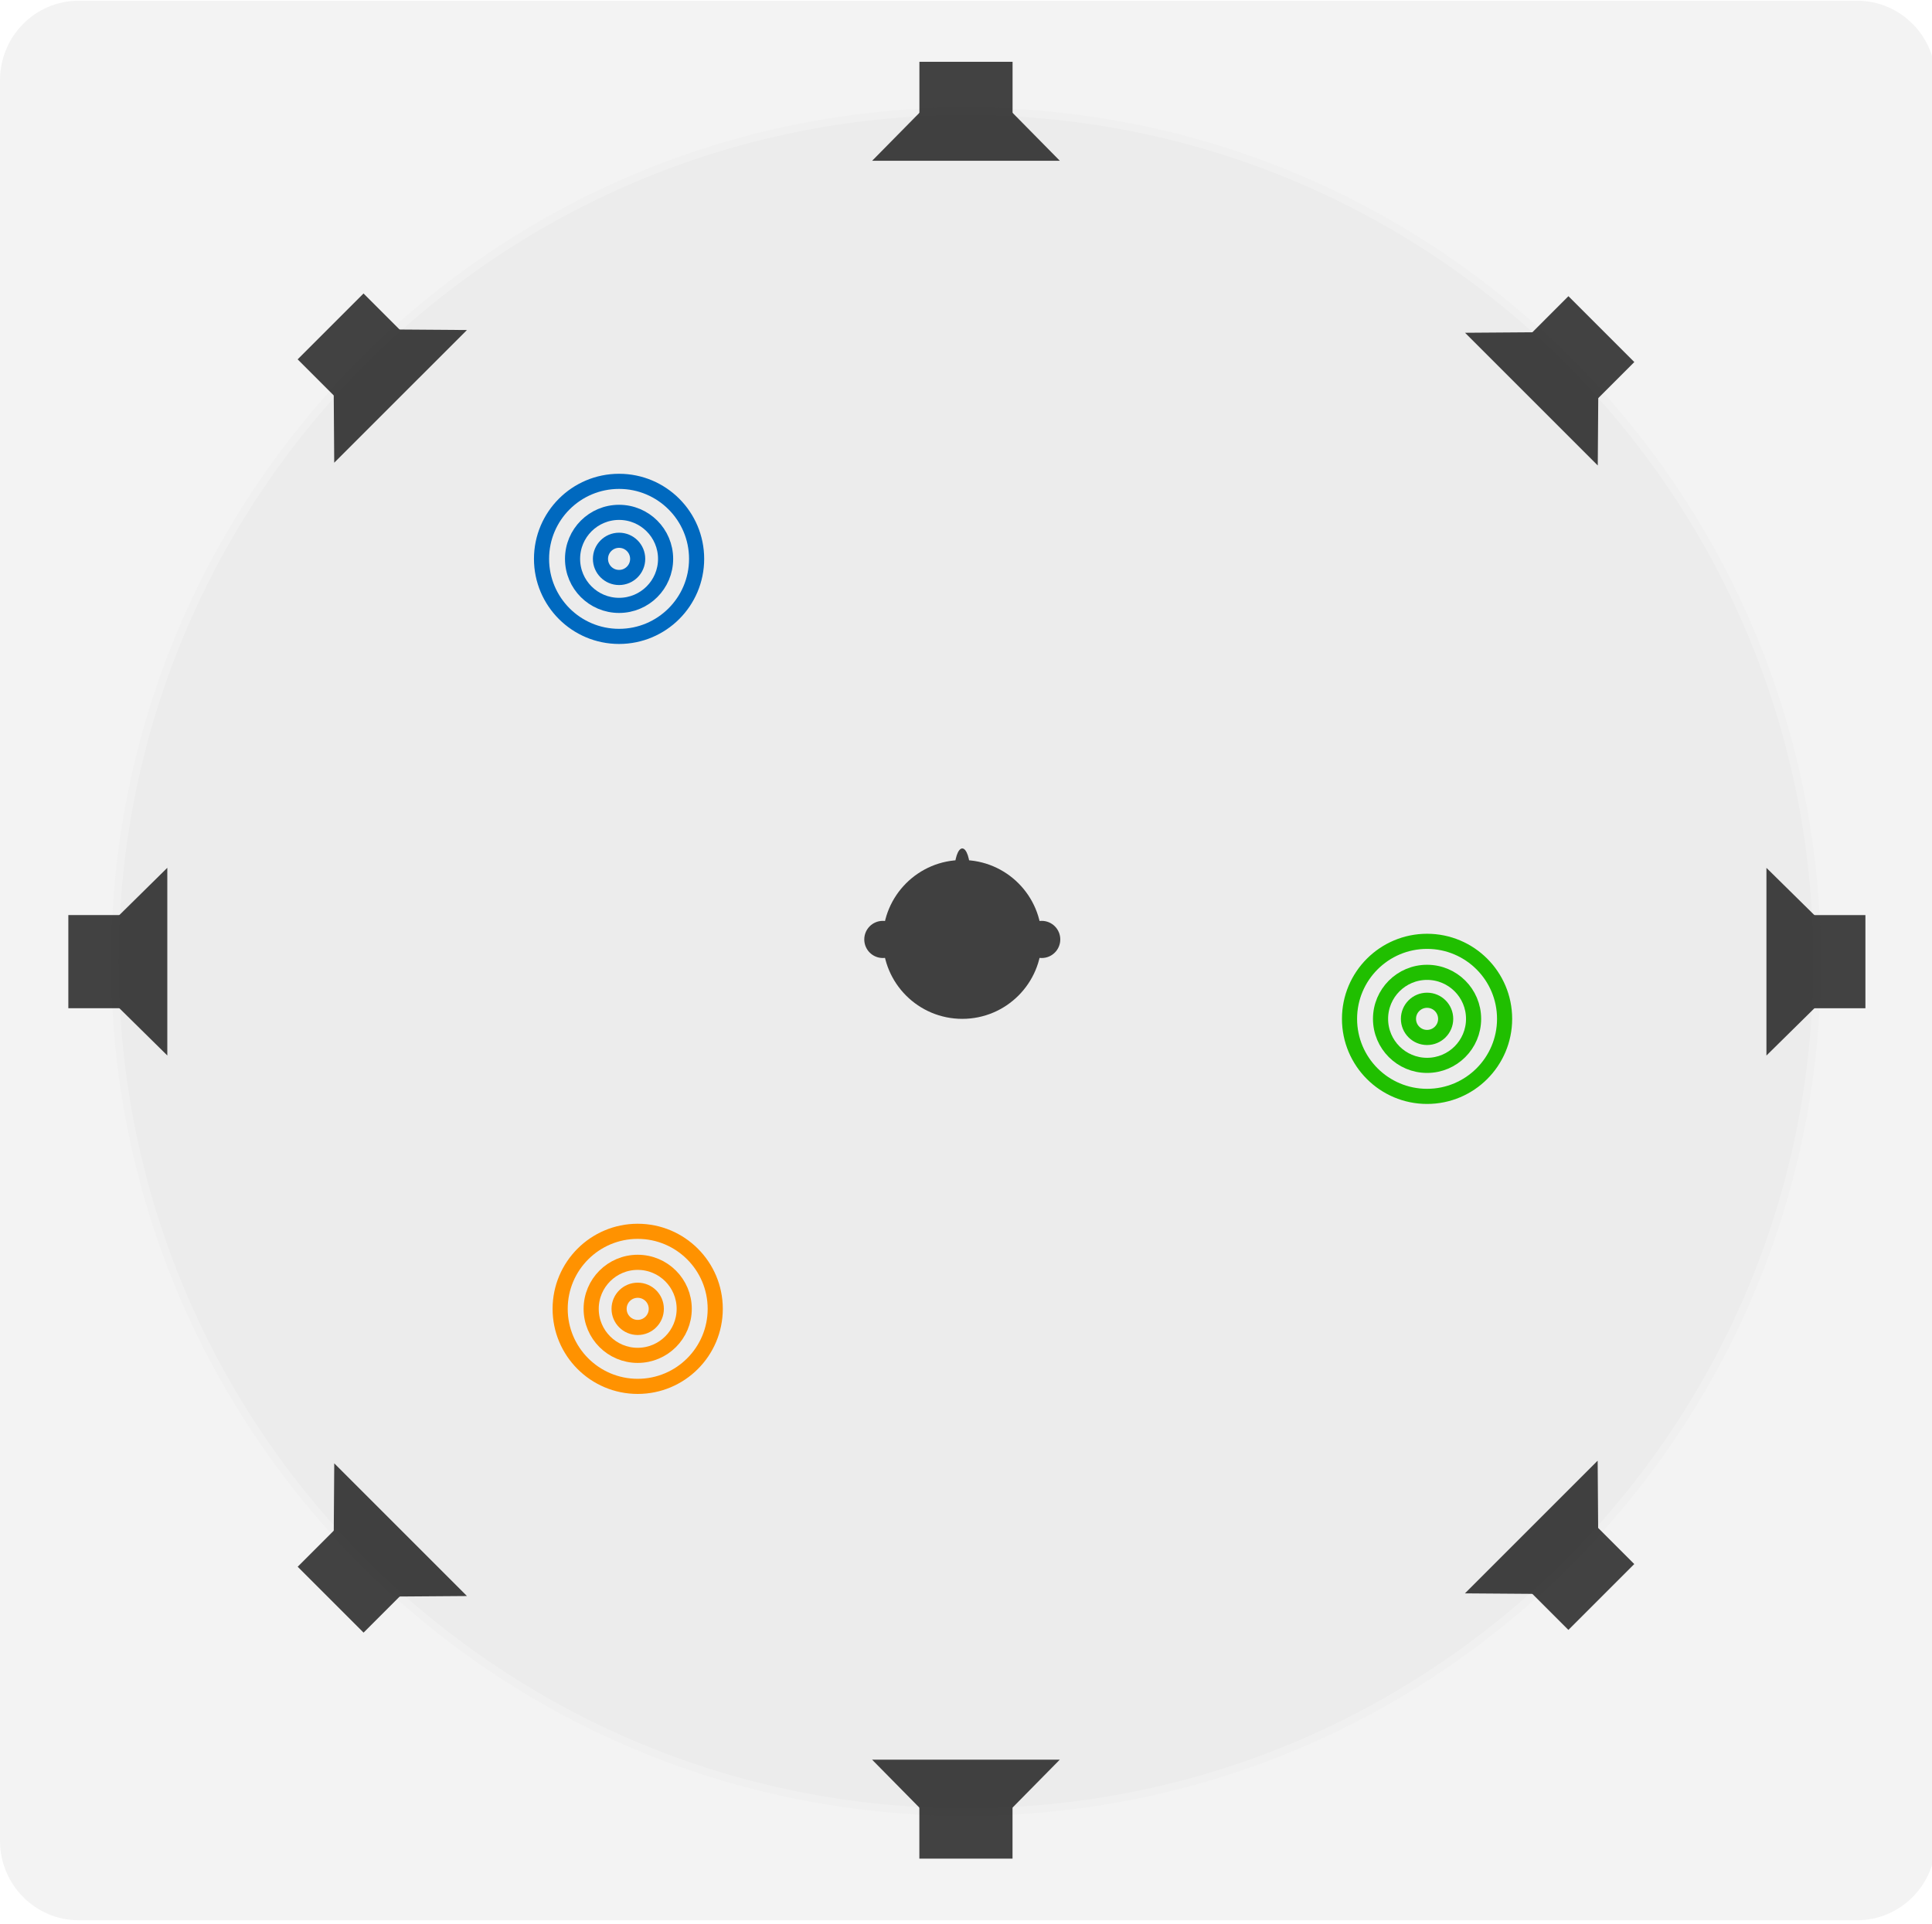
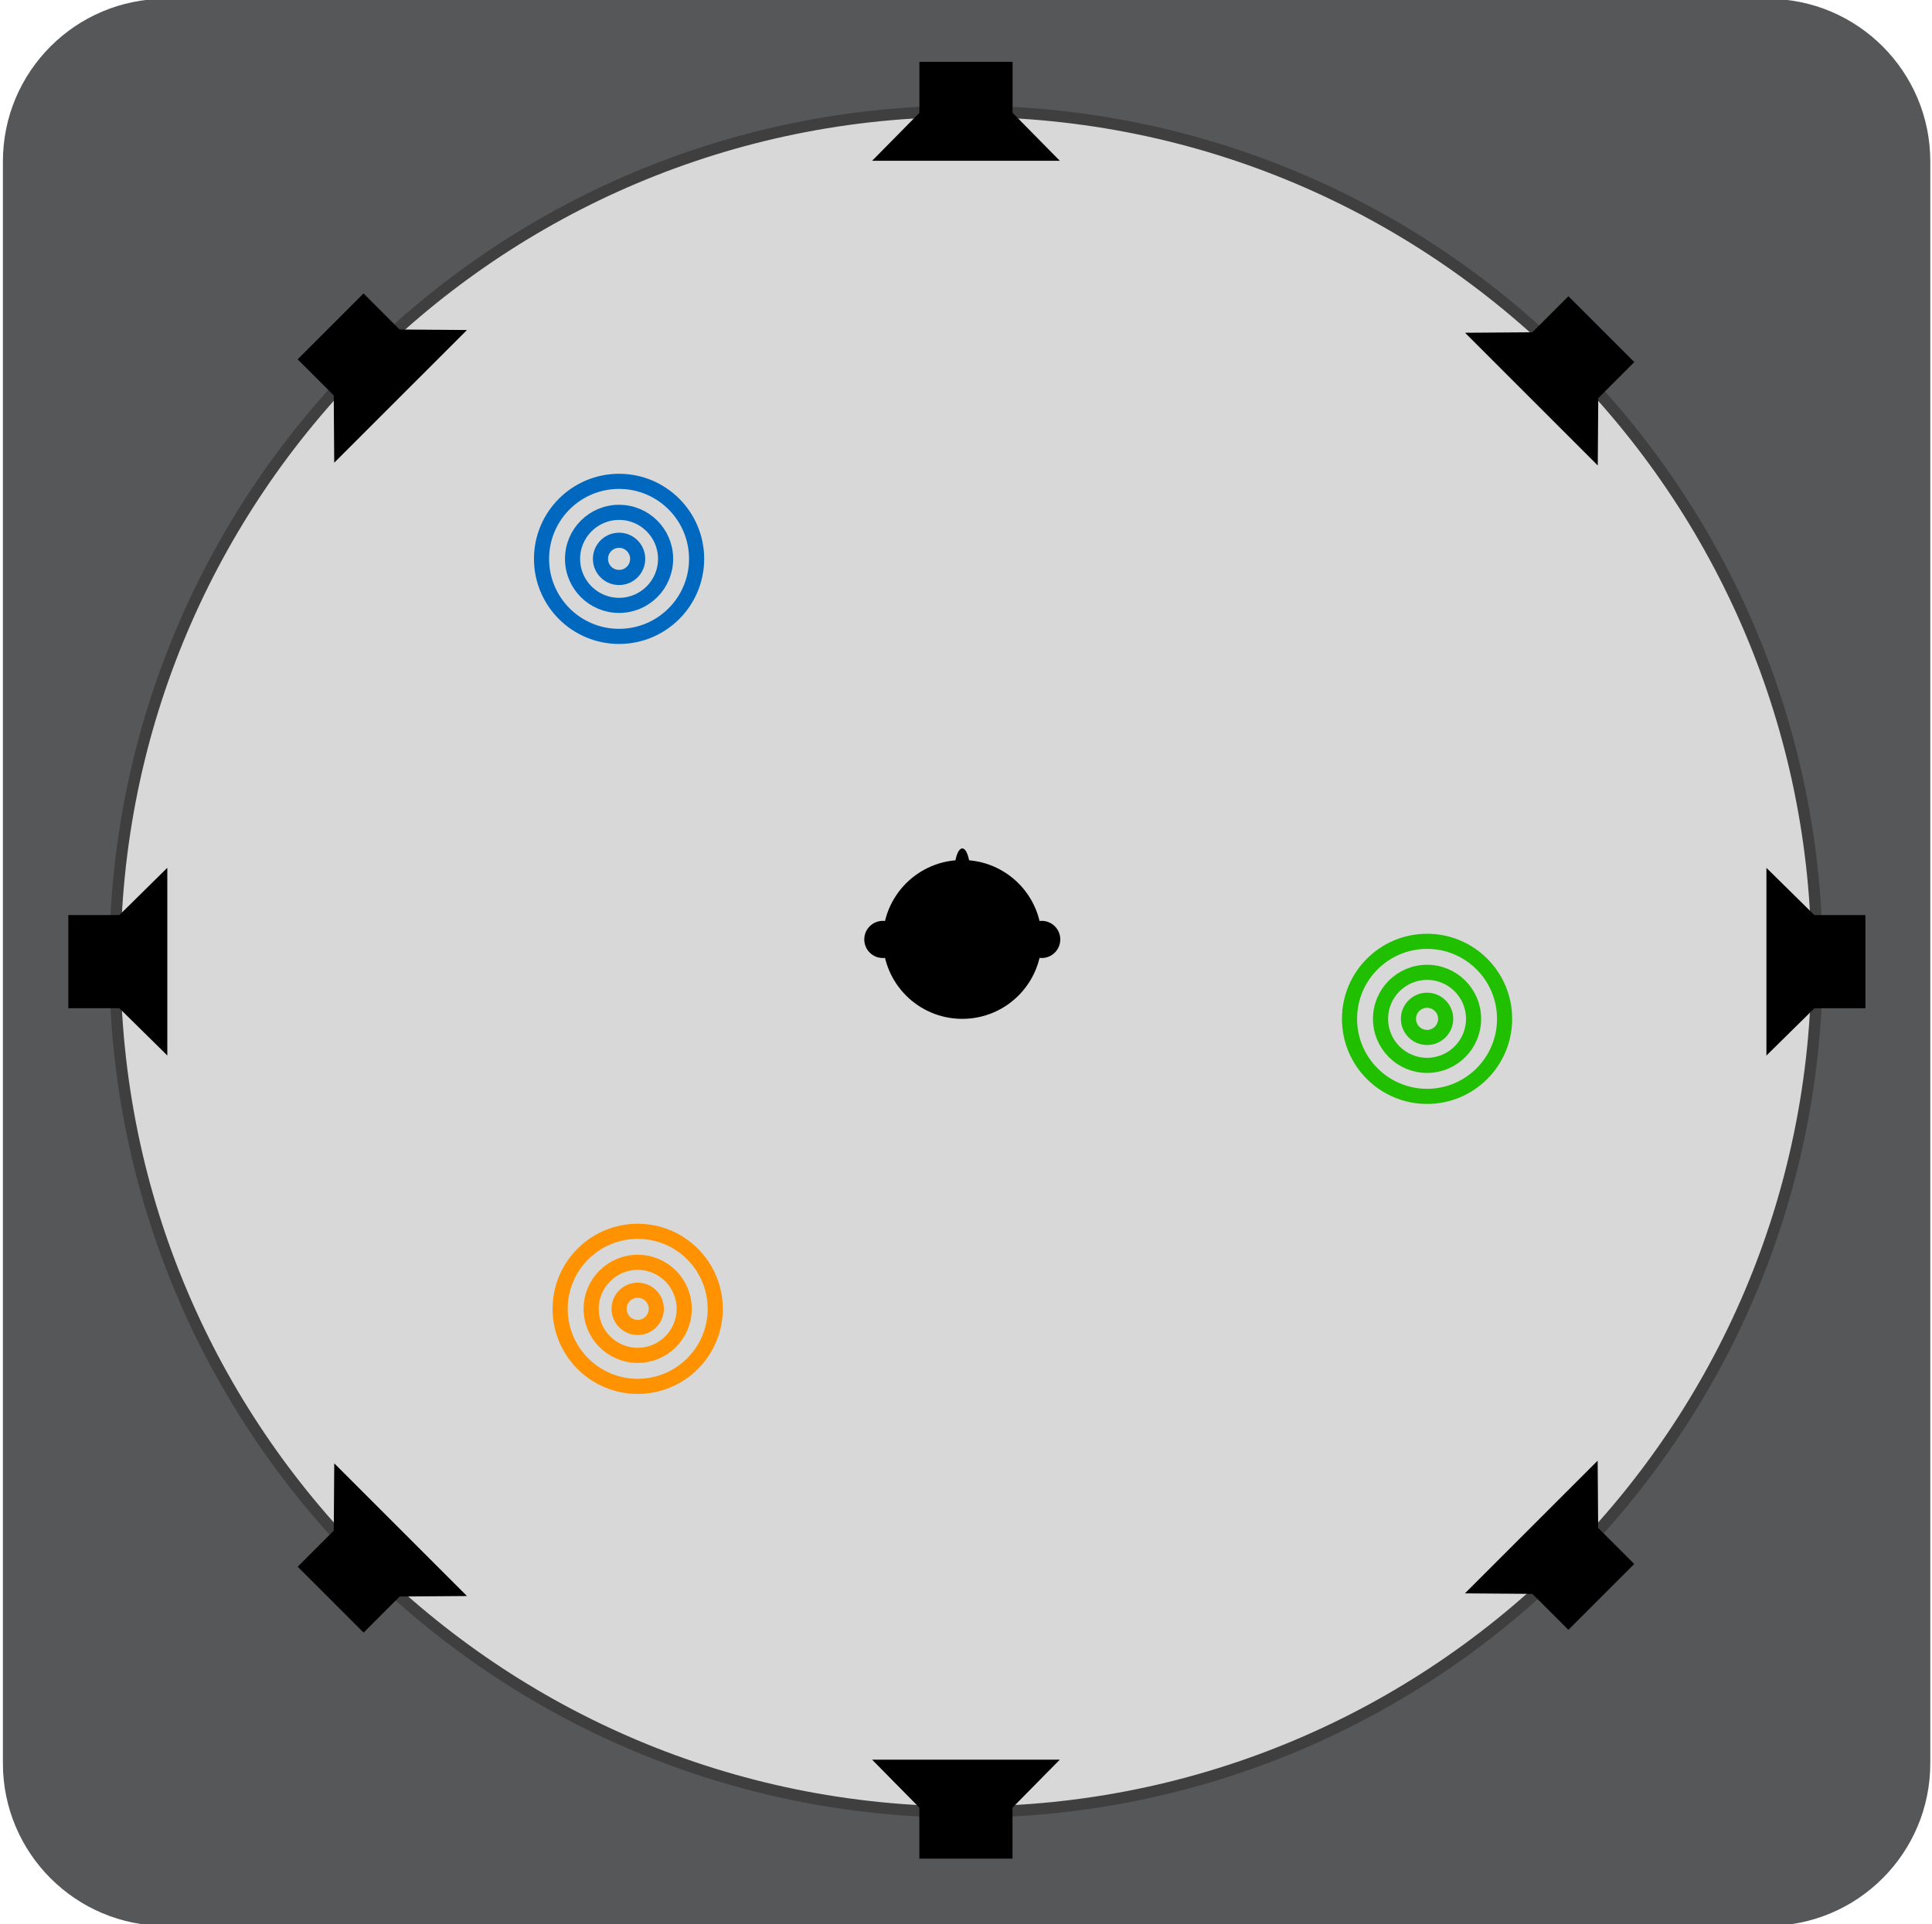
<svg xmlns="http://www.w3.org/2000/svg" version="1.1" id="Layer_1" x="0px" y="0px" width="127.7px" height="127.145px" viewBox="0 0 127.7 127.145" enable-background="new 0 0 127.7 127.145" xml:space="preserve">
-   <path opacity="0.05" d="M127.951,121.684c0,2.903-2.33,5.258-5.206,5.258H5.206c-2.874,0-5.206-2.354-5.206-5.258V5.305  c0-2.904,2.332-5.258,5.206-5.258h117.539c2.876,0,5.206,2.354,5.206,5.258V121.684z" />
-   <g id="Layer_3" opacity="0.03">
-     <path stroke="#999999" stroke-width="0.5" d="M63.846,7.356c31.068,0,56.258,25.168,56.258,56.215   c0,31.042-25.189,56.218-56.258,56.218c-31.065,0-56.251-25.176-56.251-56.218C7.594,32.524,32.781,7.356,63.846,7.356z" />
+   <path fill="#565758" d="M127.587,116.566c0,5.937-4.812,10.749-10.749,10.749H10.942c-5.937,0-10.75-4.812-10.75-10.749V10.669  c0-5.937,4.813-10.749,10.75-10.749h105.896c5.937,0,10.749,4.812,10.749,10.749V116.566z" />
+   <g id="Layer_3">
+     <path fill="#D8D8D8" stroke="#3F3F3F" stroke-width="0.75" d="M63.846,7.356c31.068,0,56.258,25.168,56.258,56.215   c0,31.042-25.189,56.219-56.258,56.219c-31.065,0-56.251-25.177-56.251-56.219C7.594,32.524,32.781,7.356,63.846,7.356z" />
  </g>
-   <g opacity="0.73">
+   <g>
    <g>
      <rect x="60.77" y="4.085" width="6.158" height="6.158" />
-       <polygon points="57.646,10.628 70.052,10.628 63.849,4.334   " />
+       <polygon points="57.646,10.628 70.051,10.628 63.849,4.334   " />
    </g>
    <g>
-       <rect x="60.767" y="116.711" width="6.158" height="6.157" />
+       <rect x="60.767" y="116.711" width="6.157" height="6.157" />
      <polygon points="70.049,116.326 57.643,116.326 63.846,122.619   " />
    </g>
    <g>
-       <rect x="117.142" y="60.494" width="6.157" height="6.158" />
-       <polygon points="116.757,57.371 116.757,69.778 123.051,63.574   " />
+       <rect x="117.142" y="60.494" width="6.157" height="6.157" />
+       <polygon points="116.756,57.371 116.756,69.778 123.051,63.574   " />
    </g>
    <g>
-       <rect x="4.517" y="60.492" width="6.157" height="6.158" />
+       <rect x="4.517" y="60.492" width="6.157" height="6.157" />
      <polygon points="11.059,69.774 11.059,57.367 4.766,63.571   " />
    </g>
    <g>
-       <rect x="100.586" y="100.316" transform="matrix(-0.7071 0.7071 -0.7071 -0.7071 250.0781 103.2028)" width="6.158" height="6.157" />
-       <polygon points="105.601,96.56 96.829,105.332 105.666,105.397   " />
+       <rect x="100.588" y="100.316" transform="matrix(0.707 -0.7072 0.7072 0.707 -42.7476 103.6032)" width="6.157" height="6.157" />
+       <polygon points="105.601,96.56 96.829,105.332 105.667,105.397   " />
    </g>
    <g>
-       <rect x="20.949" y="20.676" transform="matrix(0.7071 -0.7071 0.7071 0.7071 -9.7594 23.948)" width="6.158" height="6.157" />
+       <rect x="20.949" y="20.676" transform="matrix(-0.7071 0.7071 -0.7071 -0.7071 57.8147 23.5597)" width="6.158" height="6.157" />
      <polygon points="22.091,30.589 30.864,21.817 22.028,21.753   " />
    </g>
    <g>
-       <rect x="100.591" y="20.856" transform="matrix(0.7071 0.7071 -0.7071 0.7071 47.2889 -66.2953)" width="6.158" height="6.157" />
-       <polygon points="96.835,21.998 105.608,30.771 105.672,21.934   " />
+       <rect x="100.591" y="20.856" transform="matrix(-0.7072 -0.707 0.707 -0.7072 160.0616 114.1578)" width="6.157" height="6.157" />
+       <polygon points="96.834,21.998 105.608,30.771 105.672,21.934   " />
    </g>
    <g>
-       <rect x="20.951" y="100.493" transform="matrix(-0.7071 -0.7071 0.7071 -0.7071 -32.2135 193.7998)" width="6.158" height="6.158" />
-       <polygon points="30.865,105.508 22.093,96.736 22.029,105.572   " />
+       <rect x="20.952" y="100.493" transform="matrix(0.7071 0.7071 -0.7071 0.7071 80.2753 13.3434)" width="6.158" height="6.158" />
+       <polygon points="30.865,105.508 22.093,96.736 22.029,105.573   " />
    </g>
    <g>
      <circle cx="63.604" cy="62.103" r="5.25" />
      <ellipse cx="63.604" cy="57.649" rx="0.52" ry="1.562" />
      <circle cx="68.854" cy="62.103" r="1.228" />
      <circle cx="58.354" cy="62.103" r="1.228" />
    </g>
  </g>
  <g>
    <circle fill="none" stroke="#FF9200" cx="42.15" cy="86.523" r="5.125" />
    <circle fill="none" stroke="#FF9200" cx="42.15" cy="86.523" r="3.075" />
    <circle fill="none" stroke="#FF9200" cx="42.15" cy="86.523" r="1.23" />
  </g>
  <g>
    <circle fill="none" stroke="#0069BF" cx="40.919" cy="36.945" r="5.125" />
    <circle fill="none" stroke="#0069BF" cx="40.919" cy="36.945" r="3.075" />
    <circle fill="none" stroke="#0069BF" cx="40.919" cy="36.945" r="1.23" />
  </g>
  <g>
    <circle fill="none" stroke="#20BF00" cx="94.325" cy="67.353" r="5.125" />
    <circle fill="none" stroke="#20BF00" cx="94.325" cy="67.353" r="3.075" />
    <circle fill="none" stroke="#20BF00" cx="94.325" cy="67.353" r="1.23" />
  </g>
</svg>
